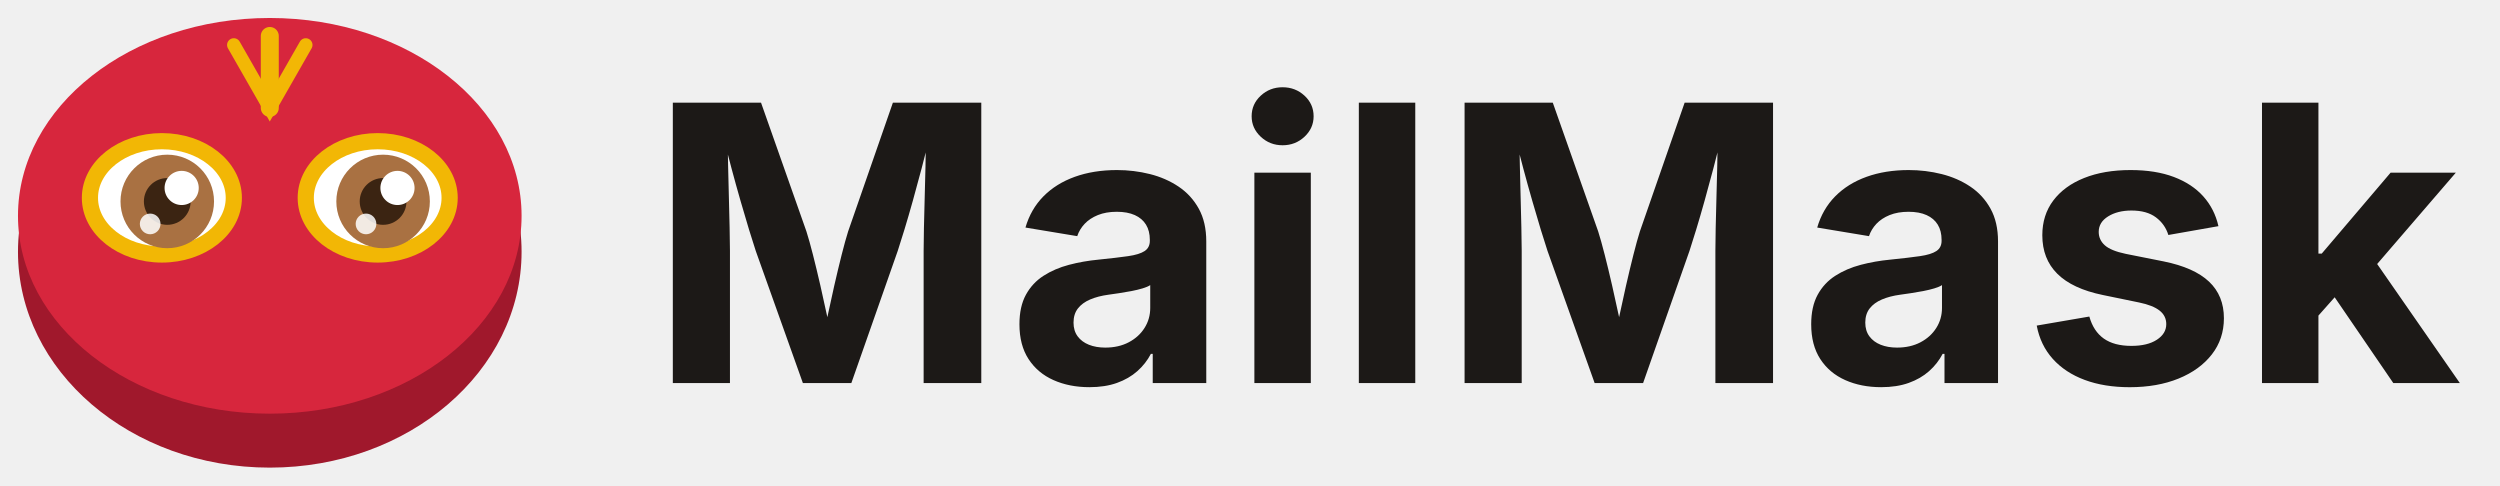
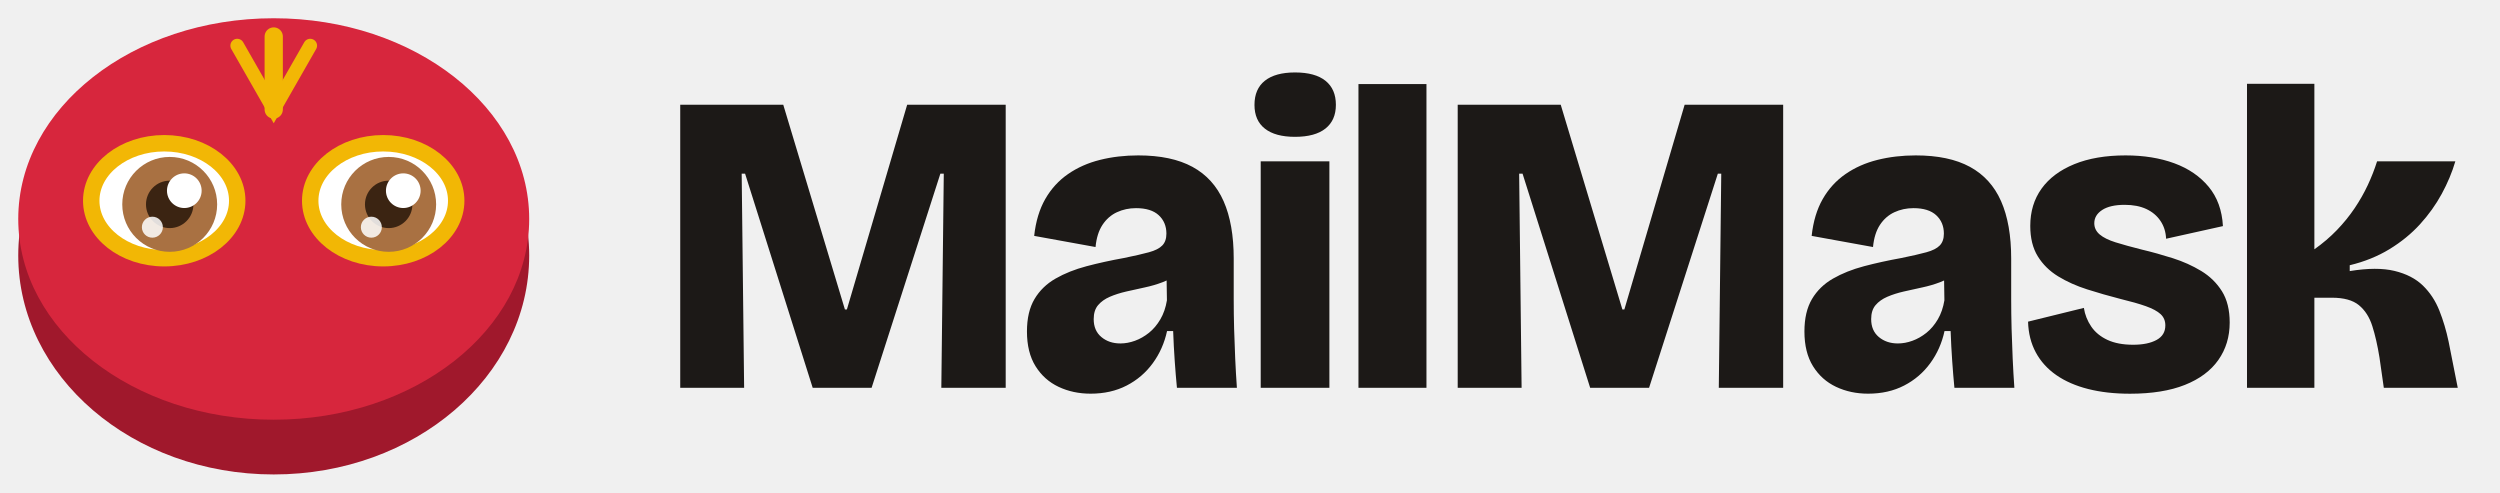
- <svg xmlns="http://www.w3.org/2000/svg" width="278" height="54" viewBox="10 14 278 54" fill="none" role="img" aria-label="MailMask">
+ <svg xmlns="http://www.w3.org/2000/svg" width="274" height="54" viewBox="10 14 274 54" fill="none" role="img" aria-label="MailMask">
  <ellipse class="msh" cx="40" cy="42" rx="28" ry="24" fill="#A0182C" />
  <ellipse class="mk" cx="40" cy="38" rx="28" ry="22" fill="#D7263D" />
  <ellipse cx="28" cy="36" rx="8" ry="6.3" fill="#ffffff" class="gs" stroke="#F2B705" stroke-width="1.8" />
  <ellipse cx="52" cy="36" rx="8" ry="6.3" fill="#ffffff" class="gs" stroke="#F2B705" stroke-width="1.8" />
  <circle cx="28.6" cy="36.4" r="5.2" fill="#a97142" />
  <circle cx="52.6" cy="36.4" r="5.2" fill="#a97142" />
  <circle cx="28.6" cy="36.4" r="2.6" fill="#3b2412" />
  <circle cx="52.6" cy="36.4" r="2.6" fill="#3b2412" />
  <circle cx="30.2" cy="34.9" r="1.9" fill="#ffffff" />
  <circle cx="54.2" cy="34.9" r="1.9" fill="#ffffff" />
  <circle cx="26.7" cy="38.9" r="1.15" fill="#ffffff" opacity="0.85" />
  <circle cx="50.7" cy="38.9" r="1.15" fill="#ffffff" opacity="0.85" />
  <path class="gs" d="M40 18 L40 26" stroke="#F2B705" stroke-width="2" stroke-linecap="round" />
  <path class="gs" d="M36 19 L40 26 L44 19" stroke="#F2B705" stroke-width="1.5" fill="none" stroke-linecap="round" />
-   <path class="ink" fill="#1C1917" d="M84.818 56.6V25.418H94.627L99.674 39.733Q99.992 40.729 100.399 42.324Q100.806 43.92 101.228 45.761Q101.649 47.602 102.016 49.336Q102.383 51.071 102.621 52.356H101.369Q101.617 51.099 101.978 49.375Q102.34 47.65 102.761 45.804Q103.182 43.958 103.588 42.348Q103.995 40.739 104.312 39.733L109.289 25.418H119.119V56.6H112.708V41.898Q112.708 40.879 112.741 39.356Q112.774 37.833 112.823 36.066Q112.871 34.299 112.914 32.501Q112.956 30.704 112.966 29.125H113.38Q112.974 30.863 112.488 32.71Q112.002 34.556 111.514 36.298Q111.026 38.04 110.585 39.491Q110.144 40.941 109.828 41.898L104.668 56.6H99.282L94.039 41.898Q93.724 40.951 93.286 39.515Q92.849 38.079 92.35 36.346Q91.851 34.614 91.354 32.758Q90.858 30.902 90.402 29.125H90.903Q90.923 30.636 90.965 32.415Q91.008 34.193 91.052 35.975Q91.095 37.756 91.133 39.303Q91.171 40.85 91.171 41.898V56.6ZM131.143 57.054Q128.913 57.054 127.148 56.267Q125.383 55.481 124.372 53.926Q123.362 52.371 123.362 50.058Q123.362 48.094 124.078 46.782Q124.794 45.47 126.038 44.669Q127.282 43.868 128.865 43.45Q130.449 43.032 132.183 42.868Q134.208 42.663 135.453 42.483Q136.698 42.303 137.279 41.919Q137.861 41.535 137.861 40.778V40.675Q137.861 39.674 137.436 38.981Q137.01 38.288 136.193 37.919Q135.376 37.55 134.185 37.55Q132.985 37.55 132.086 37.915Q131.187 38.28 130.613 38.889Q130.04 39.499 129.788 40.259L124.031 39.303Q124.626 37.259 126.029 35.835Q127.433 34.412 129.517 33.661Q131.602 32.91 134.204 32.91Q136.088 32.91 137.867 33.356Q139.646 33.803 141.06 34.753Q142.474 35.703 143.306 37.21Q144.137 38.717 144.137 40.849V56.6H138.184V53.351H137.978Q137.411 54.439 136.47 55.273Q135.529 56.108 134.206 56.581Q132.882 57.054 131.143 57.054ZM132.91 52.653Q134.393 52.653 135.515 52.062Q136.637 51.472 137.272 50.469Q137.906 49.467 137.906 48.236V45.704Q137.62 45.897 137.06 46.066Q136.5 46.234 135.811 46.368Q135.123 46.502 134.451 46.6Q133.78 46.698 133.258 46.772Q132.101 46.928 131.224 47.302Q130.347 47.676 129.861 48.303Q129.376 48.93 129.376 49.873Q129.376 50.782 129.834 51.401Q130.292 52.019 131.087 52.336Q131.881 52.653 132.91 52.653ZM149.487 56.6V33.203H155.763V56.6ZM152.623 30.153Q151.205 30.153 150.194 29.205Q149.182 28.257 149.182 26.93Q149.182 25.576 150.194 24.64Q151.205 23.703 152.623 23.703Q154.047 23.703 155.06 24.638Q156.074 25.574 156.074 26.93Q156.074 28.258 155.06 29.206Q154.047 30.153 152.623 30.153ZM167.378 25.418V56.6H161.102V25.418ZM172.861 56.6V25.418H182.67L187.717 39.733Q188.035 40.729 188.442 42.324Q188.849 43.92 189.271 45.761Q189.692 47.602 190.059 49.336Q190.426 51.071 190.664 52.356H189.412Q189.66 51.099 190.021 49.375Q190.383 47.65 190.804 45.804Q191.225 43.958 191.631 42.348Q192.038 40.739 192.355 39.733L197.332 25.418H207.162V56.6H200.751V41.898Q200.751 40.879 200.784 39.356Q200.817 37.833 200.866 36.066Q200.914 34.299 200.957 32.501Q200.999 30.704 201.009 29.125H201.423Q201.017 30.863 200.531 32.71Q200.045 34.556 199.557 36.298Q199.069 38.04 198.628 39.491Q198.187 40.941 197.871 41.898L192.711 56.6H187.325L182.082 41.898Q181.767 40.951 181.329 39.515Q180.892 38.079 180.393 36.346Q179.894 34.614 179.397 32.758Q178.901 30.902 178.445 29.125H178.946Q178.966 30.636 179.008 32.415Q179.051 34.193 179.095 35.975Q179.138 37.756 179.176 39.303Q179.214 40.85 179.214 41.898V56.6ZM219.186 57.054Q216.956 57.054 215.191 56.267Q213.426 55.481 212.415 53.926Q211.405 52.371 211.405 50.058Q211.405 48.094 212.121 46.782Q212.837 45.47 214.081 44.669Q215.325 43.868 216.908 43.45Q218.492 43.032 220.226 42.868Q222.251 42.663 223.496 42.483Q224.741 42.303 225.322 41.919Q225.904 41.535 225.904 40.778V40.675Q225.904 39.674 225.479 38.981Q225.053 38.288 224.236 37.919Q223.419 37.55 222.228 37.55Q221.028 37.55 220.129 37.915Q219.23 38.28 218.656 38.889Q218.083 39.499 217.831 40.259L212.074 39.303Q212.669 37.259 214.072 35.835Q215.476 34.412 217.56 33.661Q219.645 32.91 222.247 32.91Q224.131 32.91 225.91 33.356Q227.689 33.803 229.103 34.753Q230.517 35.703 231.349 37.21Q232.18 38.717 232.18 40.849V56.6H226.227V53.351H226.021Q225.454 54.439 224.513 55.273Q223.572 56.108 222.249 56.581Q220.925 57.054 219.186 57.054ZM220.953 52.653Q222.436 52.653 223.558 52.062Q224.68 51.472 225.315 50.469Q225.949 49.467 225.949 48.236V45.704Q225.663 45.897 225.103 46.066Q224.543 46.234 223.854 46.368Q223.166 46.502 222.494 46.6Q221.823 46.698 221.301 46.772Q220.144 46.928 219.267 47.302Q218.39 47.676 217.904 48.303Q217.419 48.93 217.419 49.873Q217.419 50.782 217.877 51.401Q218.335 52.019 219.13 52.336Q219.924 52.653 220.953 52.653ZM246.827 57.057Q244.002 57.057 241.824 56.249Q239.646 55.44 238.268 53.906Q236.891 52.373 236.484 50.205L242.334 49.2Q242.791 50.832 243.939 51.647Q245.088 52.462 247.011 52.462Q248.804 52.462 249.847 51.777Q250.889 51.093 250.889 50.044Q250.889 49.124 250.148 48.539Q249.408 47.953 247.863 47.635L243.835 46.805Q240.451 46.108 238.778 44.448Q237.105 42.789 237.105 40.162Q237.105 37.915 238.331 36.292Q239.557 34.669 241.762 33.79Q243.968 32.91 246.921 32.91Q249.701 32.91 251.73 33.677Q253.76 34.444 255.009 35.84Q256.258 37.236 256.69 39.15L251.121 40.13Q250.752 38.931 249.74 38.171Q248.728 37.411 247.021 37.411Q245.471 37.411 244.424 38.063Q243.377 38.715 243.377 39.785Q243.377 40.664 244.053 41.274Q244.729 41.883 246.385 42.229L250.588 43.066Q253.984 43.752 255.642 45.315Q257.299 46.878 257.299 49.386Q257.299 51.686 255.957 53.411Q254.615 55.136 252.256 56.097Q249.896 57.057 246.827 57.057ZM267.229 49.747V42.198H268.18L275.833 33.203H283.087L272.98 44.937H271.499ZM261.534 56.6V25.418H267.81V56.6ZM276.138 56.6 269.124 46.339 273.317 41.884 283.537 56.6Z" />
+   <path class="ink" fill="#1C1917" d="M84.553 56.5V25.48H95.845L102.602 47.917H102.819L109.425 25.48H120.224V56.5H113.169L113.438 33.034H113.064L105.528 56.5H99.07L91.662 33.034H91.288L91.556 56.5ZM129.53 57.147Q127.607 57.147 126.023 56.398Q124.439 55.65 123.496 54.138Q122.554 52.625 122.554 50.327Q122.554 48.17 123.382 46.775Q124.21 45.381 125.689 44.533Q127.167 43.685 129.091 43.176Q131.014 42.667 133.185 42.277Q134.916 41.923 135.925 41.647Q136.935 41.371 137.386 40.904Q137.838 40.438 137.838 39.604Q137.838 38.369 137 37.591Q136.161 36.813 134.506 36.813Q133.376 36.813 132.414 37.26Q131.452 37.706 130.832 38.645Q130.213 39.585 130.071 41.074L123.346 39.853Q123.601 37.493 124.558 35.818Q125.516 34.143 127.055 33.079Q128.593 32.014 130.561 31.523Q132.528 31.032 134.756 31.032Q138.39 31.032 140.695 32.288Q143.001 33.543 144.108 36.052Q145.215 38.561 145.215 42.341V46.813Q145.215 48.398 145.259 50.031Q145.304 51.664 145.378 53.285Q145.451 54.905 145.563 56.5H138.992Q138.858 55.121 138.749 53.555Q138.639 51.99 138.577 50.286H137.908Q137.486 52.244 136.345 53.807Q135.204 55.37 133.477 56.258Q131.751 57.147 129.53 57.147ZM132.798 51.642Q133.58 51.642 134.39 51.349Q135.2 51.056 135.924 50.477Q136.647 49.898 137.175 48.999Q137.702 48.1 137.895 46.913L137.85 43.936L138.999 43.998Q138.353 44.575 137.42 44.93Q136.487 45.285 135.465 45.502Q134.443 45.72 133.443 45.95Q132.443 46.18 131.638 46.527Q130.833 46.874 130.351 47.443Q129.869 48.011 129.869 48.976Q129.869 50.233 130.71 50.938Q131.551 51.642 132.798 51.642ZM148.174 56.5V31.684H155.701V56.5ZM151.934 28.997Q149.773 28.997 148.632 28.1Q147.491 27.204 147.491 25.496Q147.491 23.749 148.634 22.845Q149.777 21.94 151.934 21.94Q154.138 21.94 155.275 22.855Q156.413 23.771 156.413 25.488Q156.413 27.178 155.273 28.087Q154.133 28.997 151.934 28.997ZM158.887 56.5V23.213H166.34V56.5ZM169.764 56.5V25.48H181.056L187.813 47.917H188.03L194.636 25.48H205.435V56.5H198.38L198.649 33.034H198.275L190.739 56.5H184.281L176.873 33.034H176.499L176.767 56.5ZM214.741 57.147Q212.818 57.147 211.234 56.398Q209.65 55.65 208.707 54.138Q207.765 52.625 207.765 50.327Q207.765 48.17 208.593 46.775Q209.421 45.381 210.9 44.533Q212.378 43.685 214.302 43.176Q216.225 42.667 218.396 42.277Q220.127 41.923 221.136 41.647Q222.146 41.371 222.597 40.904Q223.049 40.438 223.049 39.604Q223.049 38.369 222.211 37.591Q221.372 36.813 219.717 36.813Q218.587 36.813 217.625 37.26Q216.663 37.706 216.043 38.645Q215.424 39.585 215.282 41.074L208.557 39.853Q208.812 37.493 209.769 35.818Q210.727 34.143 212.266 33.079Q213.804 32.014 215.772 31.523Q217.739 31.032 219.967 31.032Q223.601 31.032 225.906 32.288Q228.212 33.543 229.319 36.052Q230.426 38.561 230.426 42.341V46.813Q230.426 48.398 230.47 50.031Q230.515 51.664 230.589 53.285Q230.662 54.905 230.774 56.5H224.203Q224.069 55.121 223.96 53.555Q223.85 51.99 223.788 50.286H223.119Q222.697 52.244 221.556 53.807Q220.415 55.37 218.688 56.258Q216.962 57.147 214.741 57.147ZM218.009 51.642Q218.791 51.642 219.601 51.349Q220.411 51.056 221.135 50.477Q221.858 49.898 222.386 48.999Q222.913 48.1 223.106 46.913L223.061 43.936L224.21 43.998Q223.564 44.575 222.631 44.93Q221.698 45.285 220.676 45.502Q219.654 45.72 218.654 45.95Q217.654 46.18 216.849 46.527Q216.044 46.874 215.562 47.443Q215.08 48.011 215.08 48.976Q215.08 50.233 215.921 50.938Q216.762 51.642 218.009 51.642ZM243.445 57.152Q240.897 57.152 238.858 56.634Q236.819 56.117 235.37 55.11Q233.92 54.102 233.124 52.627Q232.329 51.152 232.275 49.253L238.392 47.746Q238.566 48.862 239.201 49.792Q239.836 50.722 240.977 51.253Q242.118 51.784 243.795 51.784Q245.397 51.784 246.359 51.259Q247.321 50.734 247.321 49.666Q247.321 48.906 246.799 48.426Q246.277 47.947 245.192 47.56Q244.106 47.174 242.382 46.758Q240.509 46.275 238.751 45.715Q236.994 45.156 235.579 44.292Q234.164 43.427 233.341 42.092Q232.517 40.756 232.517 38.763Q232.517 36.397 233.755 34.675Q234.993 32.954 237.34 31.993Q239.687 31.032 242.965 31.032Q245.963 31.032 248.306 31.895Q250.65 32.758 252.071 34.474Q253.492 36.189 253.633 38.782L247.404 40.166Q247.356 39.052 246.787 38.21Q246.219 37.367 245.237 36.908Q244.254 36.45 242.867 36.45Q241.26 36.45 240.397 37.015Q239.534 37.581 239.534 38.465Q239.534 39.194 240.126 39.698Q240.719 40.201 241.879 40.563Q243.039 40.926 244.726 41.35Q246.43 41.755 248.136 42.298Q249.842 42.842 251.258 43.702Q252.675 44.563 253.525 45.92Q254.374 47.276 254.374 49.351Q254.374 51.688 253.131 53.454Q251.888 55.219 249.464 56.185Q247.041 57.152 243.445 57.152ZM256.271 56.5V23.183H263.656V41.323Q265.031 40.352 266.126 39.214Q267.222 38.075 268.063 36.828Q268.904 35.58 269.51 34.284Q270.115 32.988 270.527 31.684H279.105Q278.58 33.475 277.612 35.253Q276.643 37.032 275.228 38.583Q273.813 40.133 271.886 41.309Q269.959 42.485 267.53 43.07V43.71Q270.512 43.225 272.442 43.693Q274.373 44.16 275.542 45.291Q276.71 46.422 277.351 48.032Q277.991 49.642 278.37 51.454L279.369 56.5H271.265L270.788 53.16Q270.468 51.189 270.002 49.728Q269.535 48.267 268.538 47.448Q267.54 46.629 265.571 46.629H263.656V56.5Z" />
</svg>
